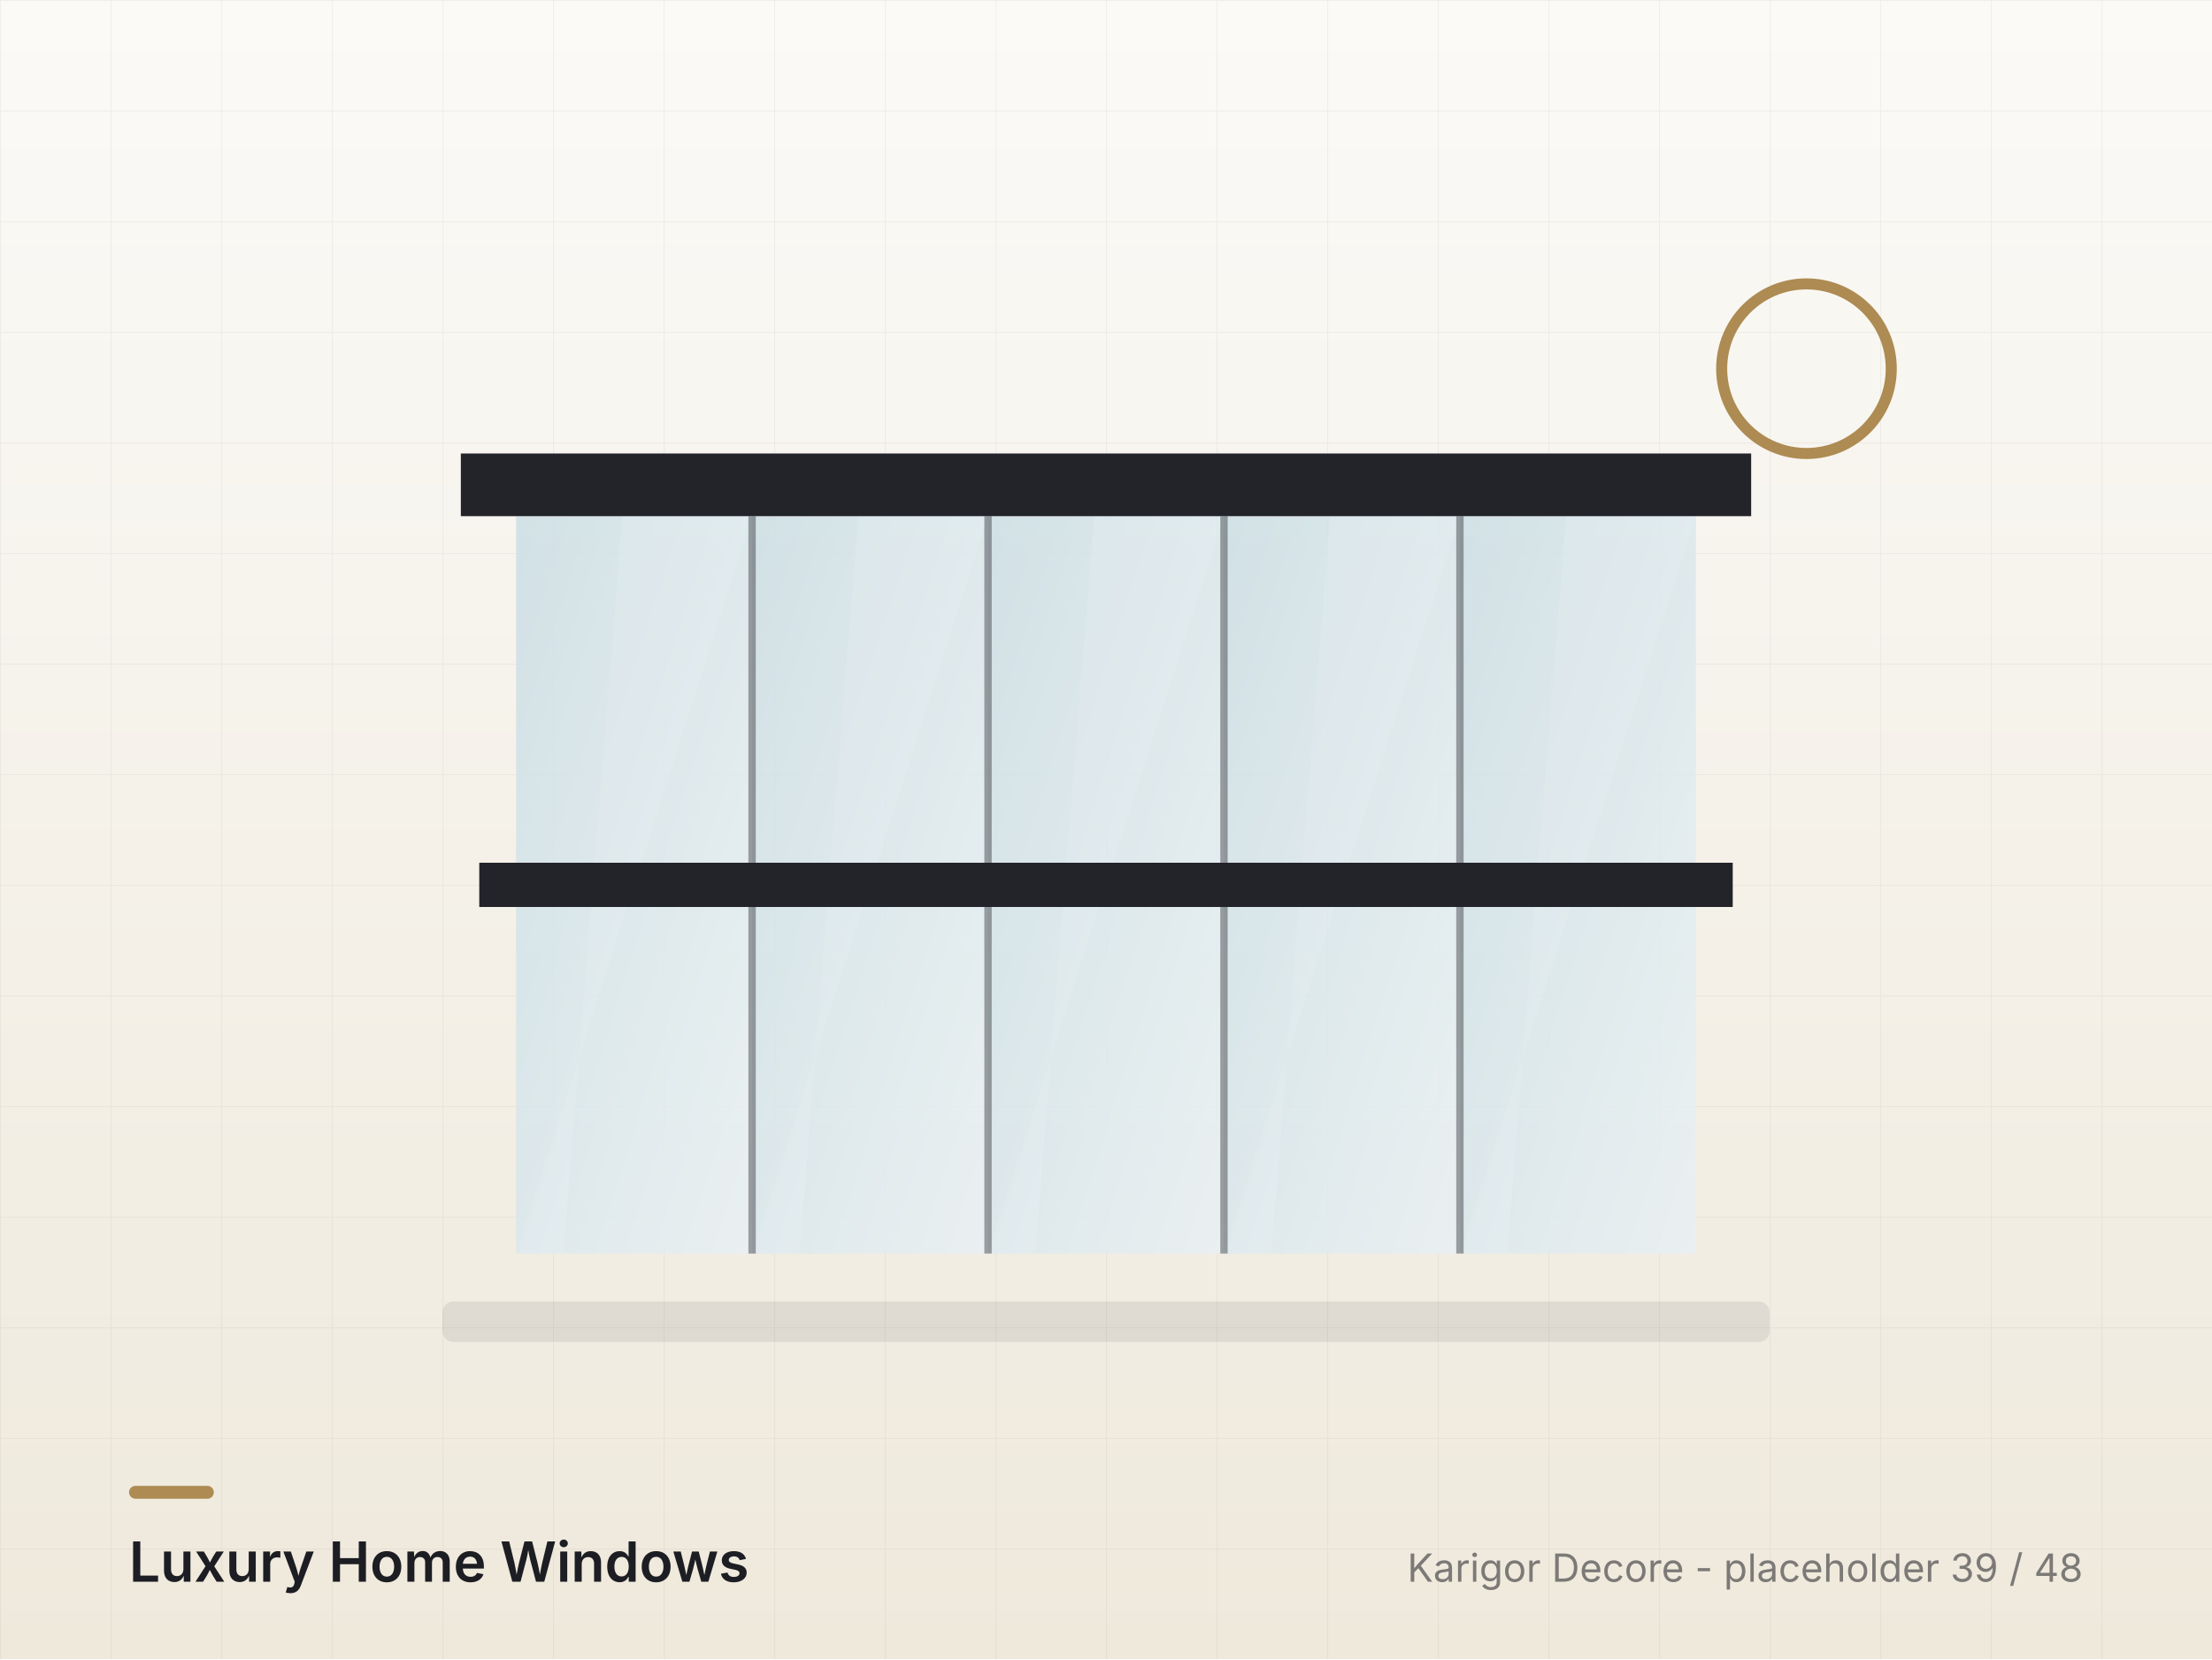
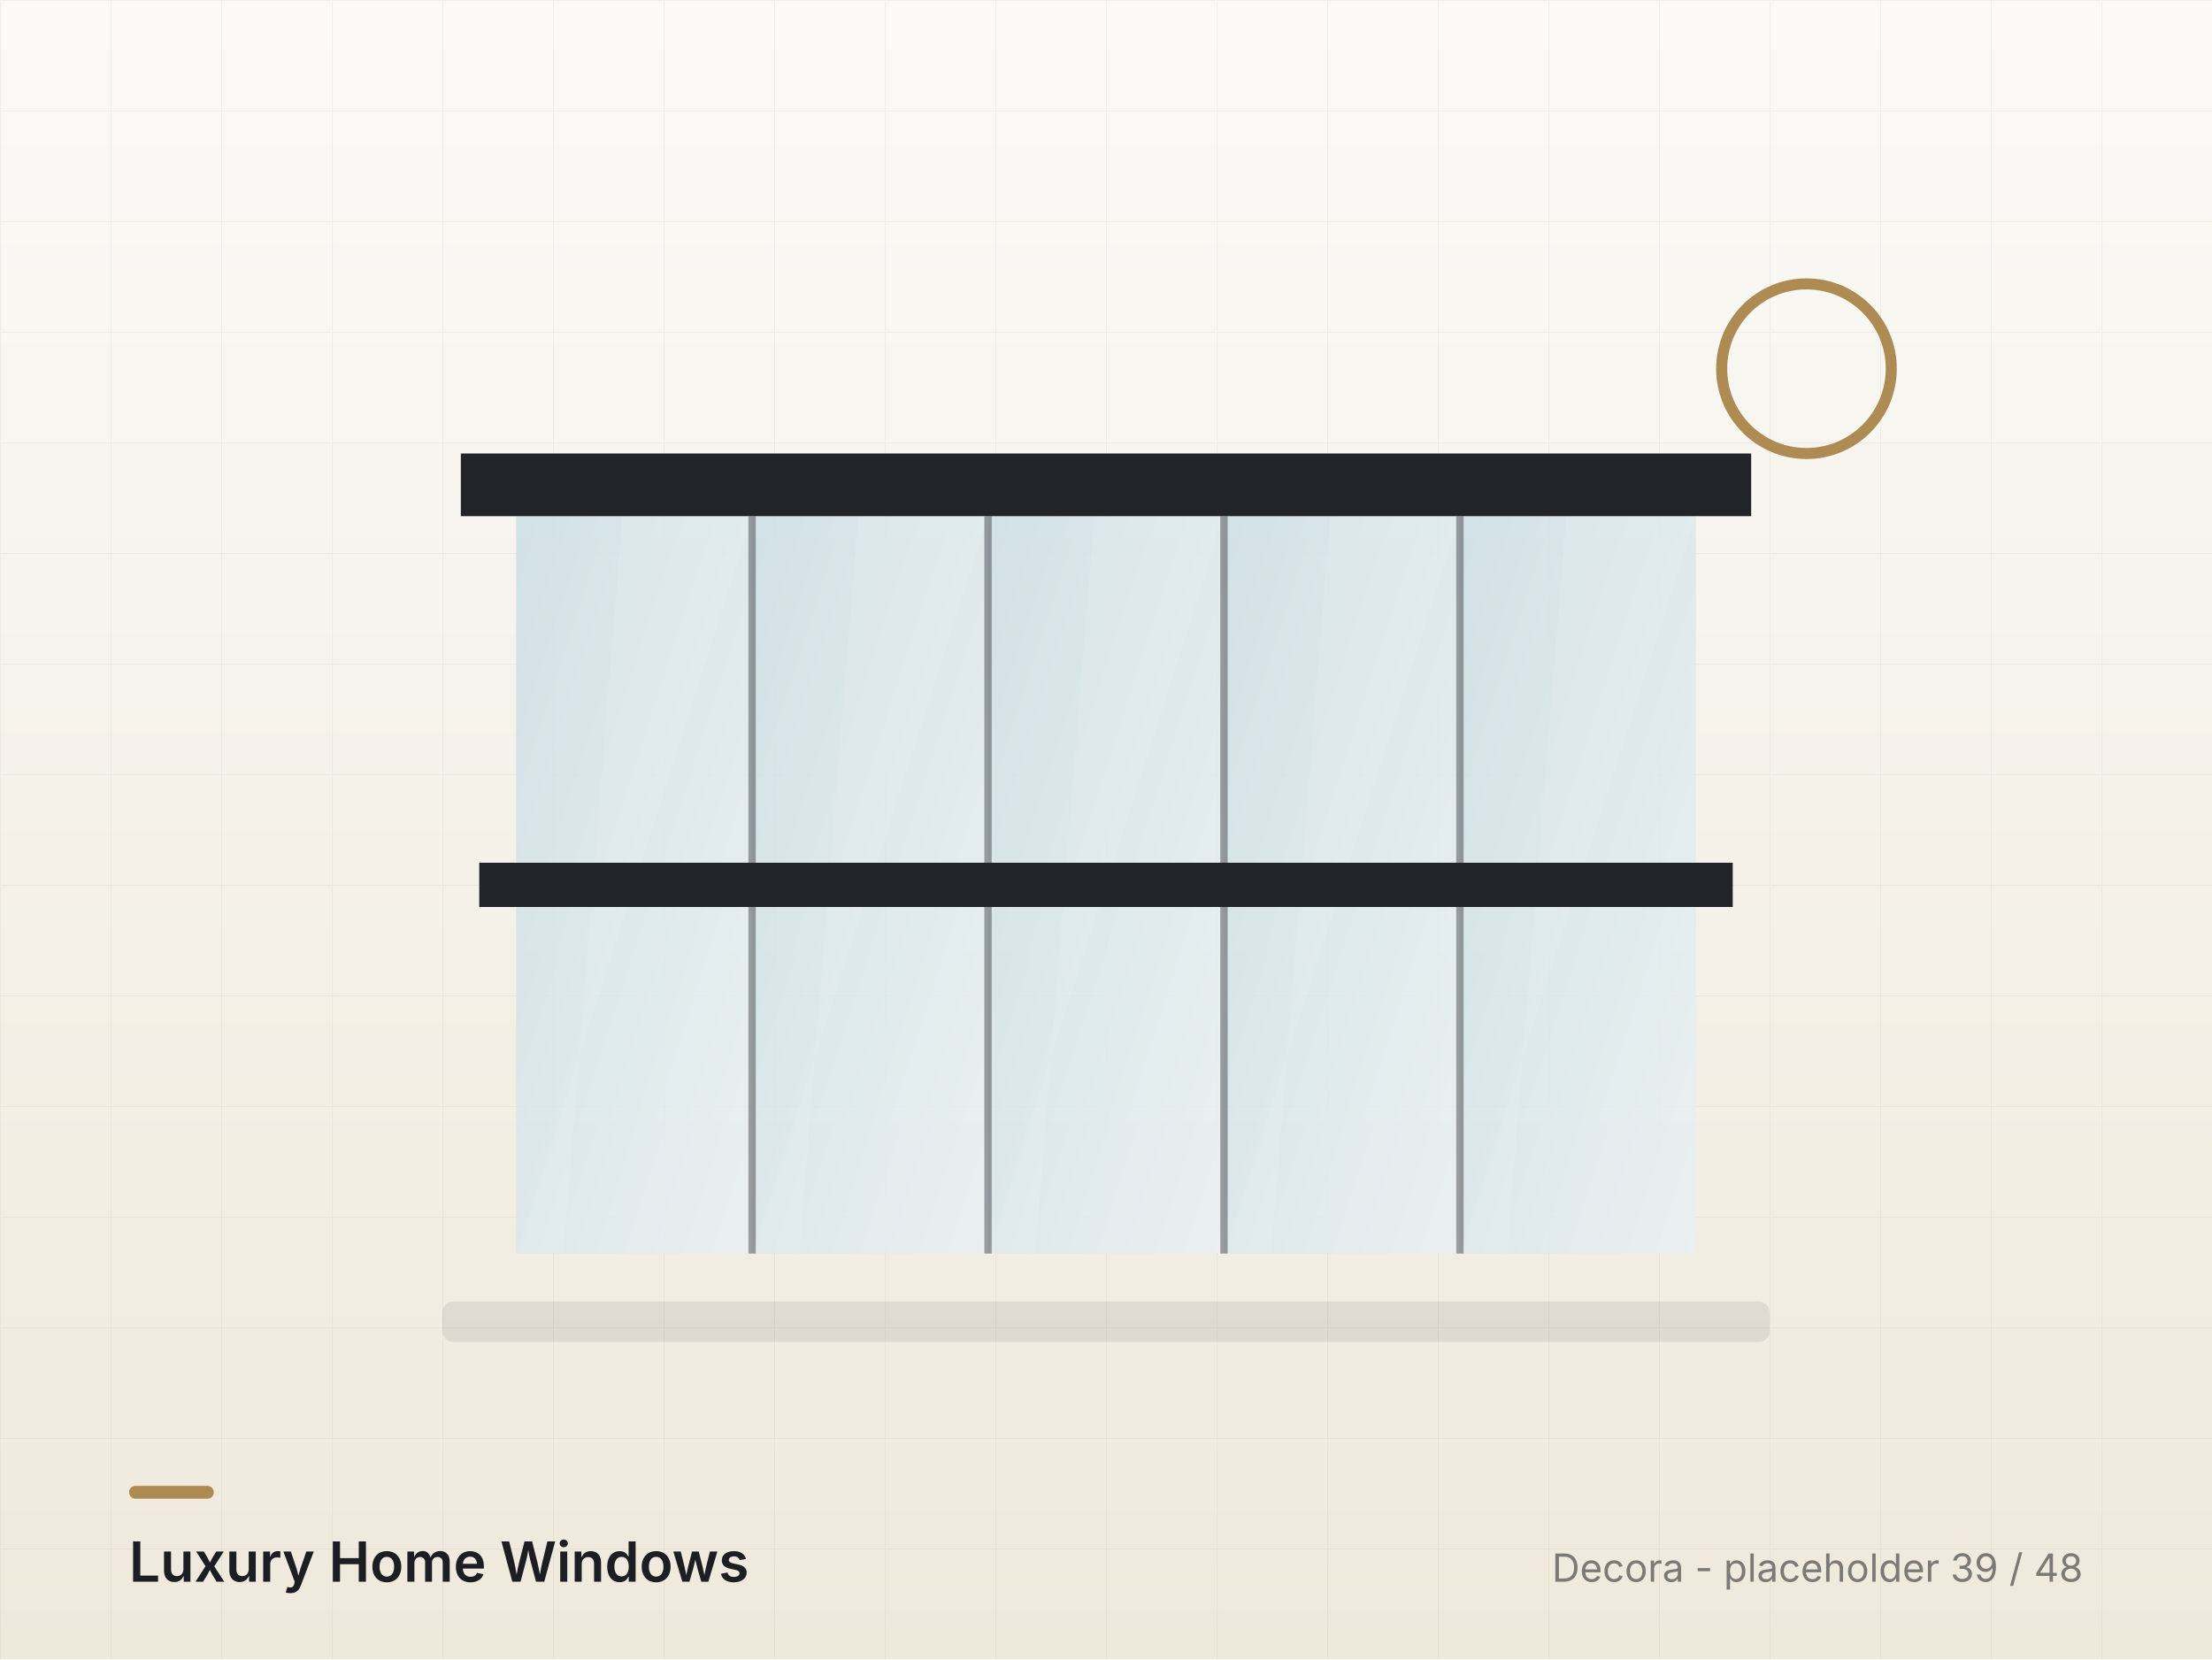
- <svg xmlns="http://www.w3.org/2000/svg" viewBox="0 0 1200 900" width="1200" height="900" role="img" aria-label="Luxury Home Windows - Karigor Decore placeholder image">
+ <svg xmlns="http://www.w3.org/2000/svg" viewBox="0 0 1200 900" width="1200" height="900" role="img" aria-label="Luxury Home Windows - Decora placeholder image">
  <defs>
    <linearGradient id="bg" x1="0" y1="0" x2="0" y2="1">
      <stop offset="0" stop-color="#fbfaf7" />
      <stop offset="1" stop-color="#efe9dc" />
    </linearGradient>
    <linearGradient id="glassGrad" x1="0" y1="0" x2="1" y2="1">
      <stop offset="0" stop-color="rgba(203,222,229,0.85)" />
      <stop offset="1" stop-color="rgba(233,241,244,0.85)" />
    </linearGradient>
    <pattern id="grid" width="60" height="60" patternUnits="userSpaceOnUse">
      <path d="M60 0H0V60" fill="none" stroke="rgba(22,23,27,0.05)" stroke-width="1" />
    </pattern>
  </defs>
  <rect width="1200" height="900" fill="url(#bg)" />
  <rect width="1200" height="900" fill="url(#grid)" />
  <circle cx="980" cy="200" r="46" fill="none" stroke="#ad8b52" stroke-width="6" />
  <rect x="280" y="280" width="128" height="400" rx="0" fill="url(#glassGrad)" />
  <polygon points="408,280 337.6,280 305.6,680 280,680" fill="rgba(255,255,255,0.1)" />
  <rect x="408" y="280" width="128" height="400" rx="0" fill="url(#glassGrad)" />
  <polygon points="536,280 465.6,280 433.6,680 408,680" fill="rgba(255,255,255,0.1)" />
  <rect x="536" y="280" width="128" height="400" rx="0" fill="url(#glassGrad)" />
  <polygon points="664,280 593.6,280 561.6,680 536,680" fill="rgba(255,255,255,0.1)" />
  <rect x="664" y="280" width="128" height="400" rx="0" fill="url(#glassGrad)" />
  <polygon points="792,280 721.6,280 689.6,680 664,680" fill="rgba(255,255,255,0.1)" />
  <rect x="792" y="280" width="128" height="400" rx="0" fill="url(#glassGrad)" />
  <polygon points="920,280 849.6,280 817.6,680 792,680" fill="rgba(255,255,255,0.1)" />
  <line x1="408" y1="280" x2="408" y2="680" stroke="rgba(22,23,27,0.38)" stroke-width="4" />
  <line x1="536" y1="280" x2="536" y2="680" stroke="rgba(22,23,27,0.38)" stroke-width="4" />
  <line x1="664" y1="280" x2="664" y2="680" stroke="rgba(22,23,27,0.38)" stroke-width="4" />
  <line x1="792" y1="280" x2="792" y2="680" stroke="rgba(22,23,27,0.38)" stroke-width="4" />
  <rect x="260" y="468" width="680" height="24" fill="#23242a" />
  <rect x="250" y="246" width="700" height="34" fill="#23242a" />
  <rect x="240" y="706" width="720" height="22" rx="6" fill="rgba(22,23,27,0.08)" />
  <g font-family="'Sora','Inter',system-ui,sans-serif">
    <rect x="70" y="806" width="46" height="7" rx="3.5" fill="#ad8b52" />
    <text x="70" y="858" font-size="30" font-weight="600" fill="#1d1e23">Luxury Home Windows</text>
-     <text x="1130" y="858" font-size="21" fill="rgba(29,30,35,0.55)" text-anchor="end">Karigor Decore - placeholder 39 / 48</text>
+     <text x="1130" y="858" font-size="21" fill="rgba(29,30,35,0.55)" text-anchor="end">Decora - placeholder 39 / 48</text>
  </g>
</svg>
